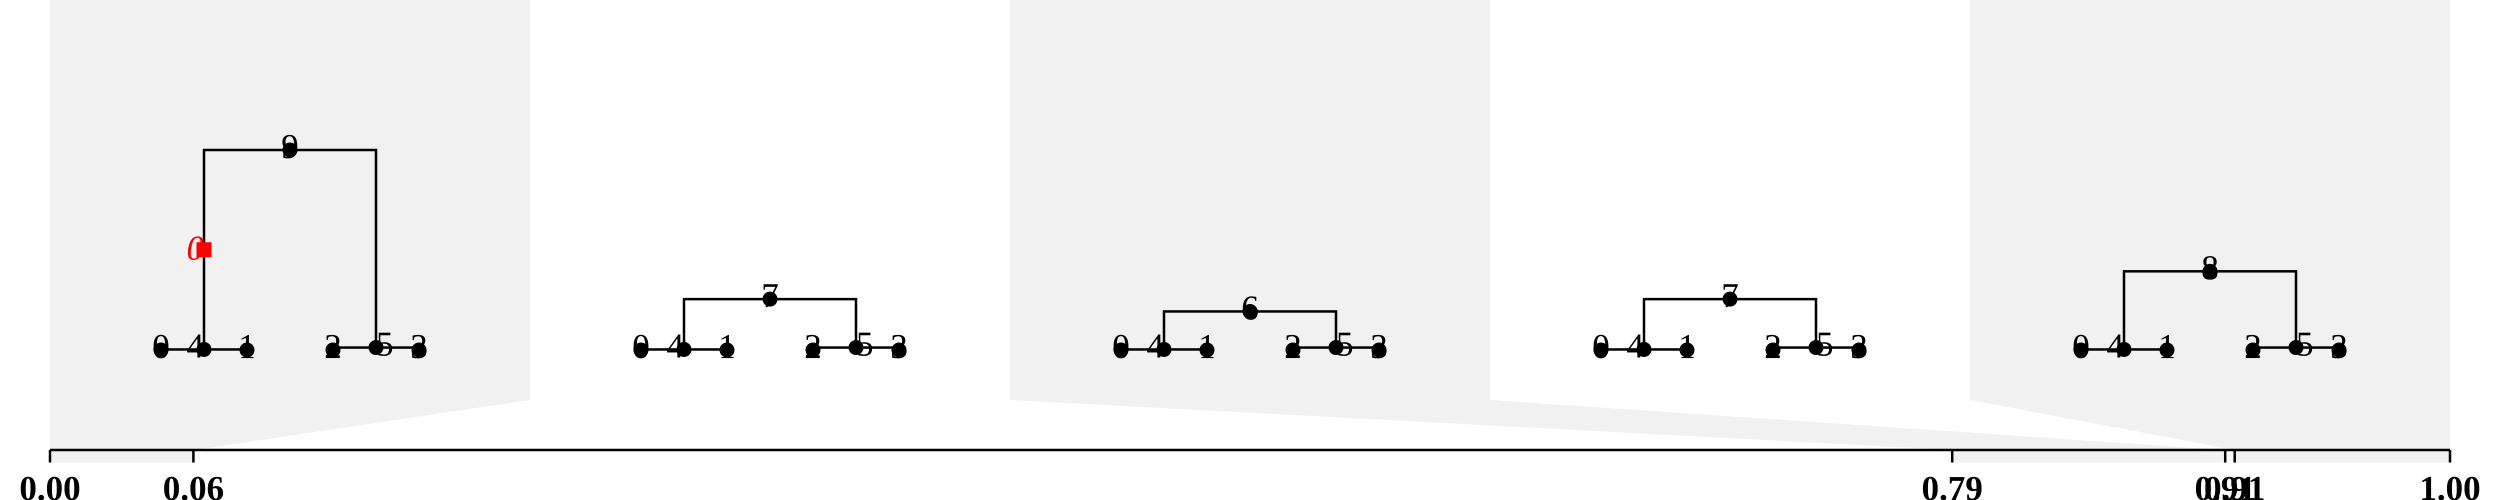
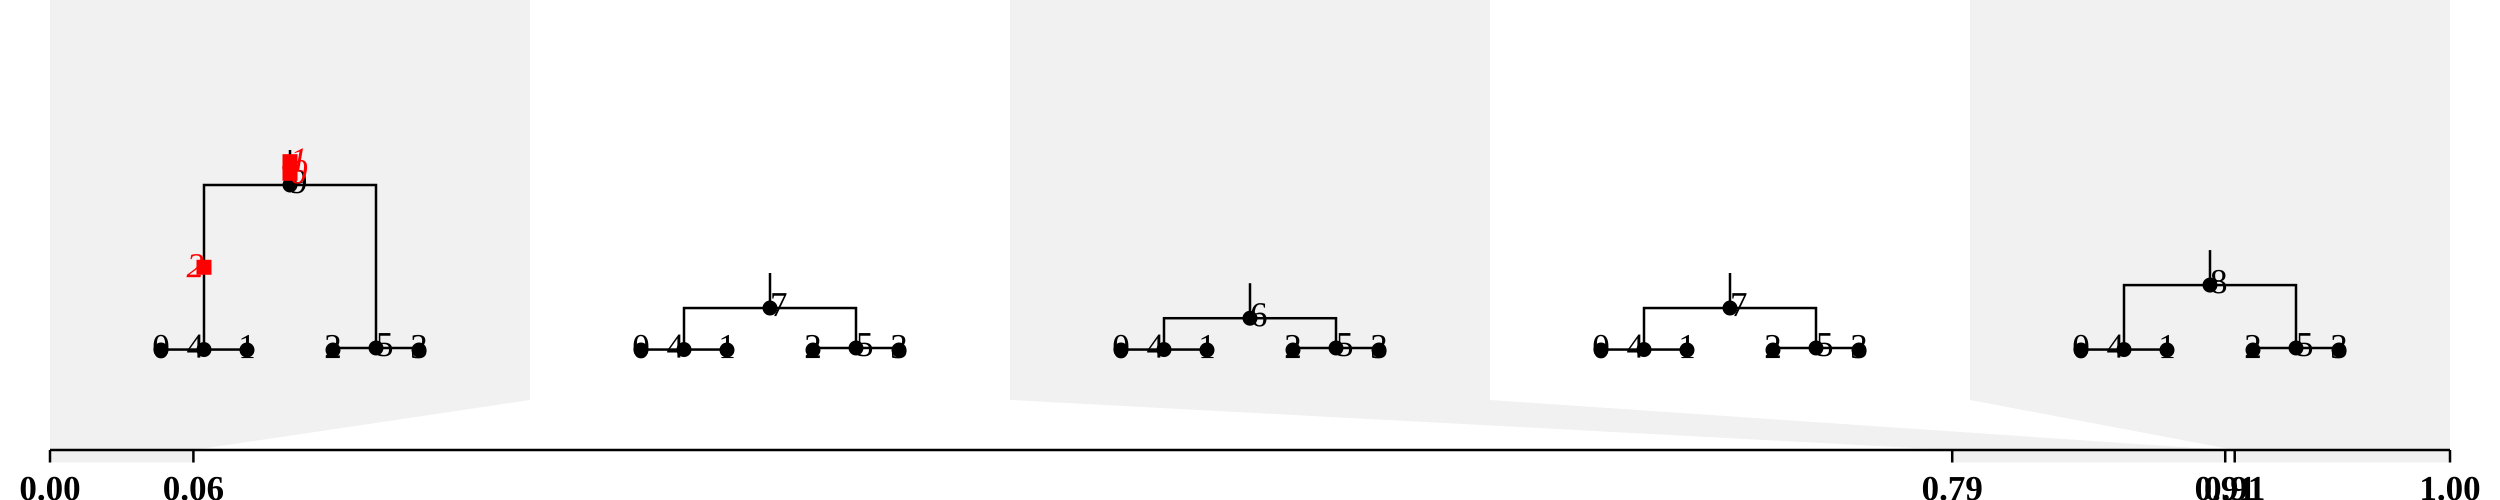
<svg xmlns="http://www.w3.org/2000/svg" baseProfile="full" height="200" id="XYZ" version="1.1" width="1000">
  <defs>
-     <style type="text/css">.axis {font-weight: bold}.tree, .axis {font-size: 14px; text-anchor:middle;}.edge {stroke: black; fill: none}.node &gt; circle {r: 3px; fill: black; stroke: none}.tree text {dominant-baseline: middle}.mut &gt; text.lft {transform: translateX(0.5em); text-anchor: start}.mut &gt; text.rgt {transform: translateX(-0.5em); text-anchor: end}.root &gt; text {transform: translateY(-0.8em)}.leaf &gt; text {transform: translateY(1em)}.node &gt; text.lft {transform: translate(0.5em, -0.5em); text-anchor: start}.node &gt; text.rgt {transform: translate(-0.5em, -0.5em); text-anchor: end}.mut {fill: red; font-style: italic}</style>
-     <style type="text/css">.edges {stroke: blue}</style>
+     <style type="text/css">
+ .axis {font-weight: bold}.tree, .axis {font-size: 14px; text-anchor:middle;}.tree .lab {dominant-baseline: middle}.edge {stroke: black; fill: none}.node &gt; .sym {r: 3px; fill: black; stroke: none}.node &gt; .lab {transform: translateY(-0.8em)}.node.leaf &gt; .lab {transform: translateY(1em)}.tree .lab.rgt {text-anchor: start}.tree .lab.lft {text-anchor: end}.mut &gt; .lab.rgt {transform: translateX(0.5em);}.mut &gt; .lab.lft {transform: translateX(-0.5em);}.node &gt; .lab.rgt {transform: translate(0.35em, -0.5em);}.node &gt; .lab.lft {transform: translate(-0.35em, -0.5em);}.mut &gt; .lab {fill: red; font-style: italic}.mut &gt; .sym {fill: red;}    </style>
+     <style type="text/css">
+ .edges {stroke: blue}    </style>
  </defs>
  <g class="tree-sequence">
    <g class="background">
      <polygon fill="#F1F1F1" points="20,185 20,180 20,160 20,0 212.0,0 212.0,160 77.362,180 77.362,185" />
      <polygon fill="#F1F1F1" points="780.883,185 780.883,180 404.0,160 404.0,0 596.0,0 596.0,160 890.091,180 890.091,185" />
      <polygon fill="#F1F1F1" points="893.883,185 893.883,180 788.0,160 788.0,0 980.0,0 980.0,160 980.0,180 980.0,185" />
    </g>
    <g class="trees">
-       <g class="tree t0" transform="translate(20 30)">
-         <g class="node n9 root" transform="translate(96.0 30.0)">
-           <g class="m0 node n4 p9 s0" transform="translate(-34.4 79.7847)">
-             <g class="leaf node n0 p4 sample" transform="translate(-17.2 0.215347)">
-               <path class="edge" d="M 0 0 V -0.215 H 17.2" />
-               <circle cx="0" cy="0" r="1" />
-               <text>0</text>
-             </g>
-             <g class="leaf node n1 p4 sample" transform="translate(17.2 0.215347)">
-               <path class="edge" d="M 0 0 V -0.215 H -17.2" />
-               <circle cx="0" cy="0" r="1" />
-               <text>1</text>
-             </g>
-             <path class="edge" d="M 0 0 V -79.785 H 34.4" />
-             <circle cx="0" cy="0" r="1" />
-             <text class="rgt">4</text>
-             <g class="mut m0 s0" transform="translate(0 -39.8923)">
-               <rect height="6" transform="translate(-3 -3)" width="6" x="0" y="0" />
-               <text class="rgt">0</text>
-             </g>
-           </g>
-           <g class="node n5 p9" transform="translate(34.4 79.0252)">
-             <g class="leaf node n2 p5 sample" transform="translate(-17.2 0.97482)">
-               <path class="edge" d="M 0 0 V -0.975 H 17.2" />
-               <circle cx="0" cy="0" r="1" />
-               <text>2</text>
-             </g>
-             <g class="leaf node n3 p5 sample" transform="translate(17.2 0.97482)">
-               <path class="edge" d="M 0 0 V -0.975 H -17.2" />
-               <circle cx="0" cy="0" r="1" />
-               <text>3</text>
-             </g>
-             <path class="edge" d="M 0 0 V -79.025 H -34.4" />
-             <circle cx="0" cy="0" r="1" />
-             <text class="lft">5</text>
-           </g>
-           <circle cx="0" cy="0" r="1" />
-           <text>9</text>
-         </g>
-       </g>
-       <g class="tree t1" transform="translate(212.0 30)">
-         <g class="node n7 root" transform="translate(96.0 89.6486)">
-           <g class="node n4 p7" transform="translate(-34.4 20.1361)">
-             <g class="leaf node n0 p4 sample" transform="translate(-17.2 0.215347)">
-               <path class="edge" d="M 0 0 V -0.215 H 17.2" />
-               <circle cx="0" cy="0" r="1" />
-               <text>0</text>
-             </g>
-             <g class="leaf node n1 p4 sample" transform="translate(17.2 0.215347)">
-               <path class="edge" d="M 0 0 V -0.215 H -17.2" />
-               <circle cx="0" cy="0" r="1" />
-               <text>1</text>
-             </g>
-             <path class="edge" d="M 0 0 V -20.136 H 34.4" />
-             <circle cx="0" cy="0" r="1" />
-             <text class="rgt">4</text>
-           </g>
-           <g class="node n5 p7" transform="translate(34.4 19.3766)">
-             <g class="leaf node n2 p5 sample" transform="translate(-17.2 0.97482)">
-               <path class="edge" d="M 0 0 V -0.975 H 17.2" />
-               <circle cx="0" cy="0" r="1" />
-               <text>2</text>
-             </g>
-             <g class="leaf node n3 p5 sample" transform="translate(17.2 0.97482)">
-               <path class="edge" d="M 0 0 V -0.975 H -17.2" />
-               <circle cx="0" cy="0" r="1" />
-               <text>3</text>
-             </g>
-             <path class="edge" d="M 0 0 V -19.377 H -34.4" />
-             <circle cx="0" cy="0" r="1" />
-             <text class="lft">5</text>
-           </g>
-           <circle cx="0" cy="0" r="1" />
-           <text>7</text>
-         </g>
-       </g>
-       <g class="tree t2" transform="translate(404.0 30)">
-         <g class="node n6 root" transform="translate(96.0 94.5863)">
-           <g class="node n4 p6" transform="translate(-34.4 15.1984)">
-             <g class="leaf node n0 p4 sample" transform="translate(-17.2 0.215347)">
-               <path class="edge" d="M 0 0 V -0.215 H 17.2" />
-               <circle cx="0" cy="0" r="1" />
-               <text>0</text>
-             </g>
-             <g class="leaf node n1 p4 sample" transform="translate(17.2 0.215347)">
-               <path class="edge" d="M 0 0 V -0.215 H -17.2" />
-               <circle cx="0" cy="0" r="1" />
-               <text>1</text>
-             </g>
-             <path class="edge" d="M 0 0 V -15.198 H 34.4" />
-             <circle cx="0" cy="0" r="1" />
-             <text class="rgt">4</text>
-           </g>
-           <g class="node n5 p6" transform="translate(34.4 14.4389)">
-             <g class="leaf node n2 p5 sample" transform="translate(-17.2 0.97482)">
-               <path class="edge" d="M 0 0 V -0.975 H 17.2" />
-               <circle cx="0" cy="0" r="1" />
-               <text>2</text>
-             </g>
-             <g class="leaf node n3 p5 sample" transform="translate(17.2 0.97482)">
-               <path class="edge" d="M 0 0 V -0.975 H -17.2" />
-               <circle cx="0" cy="0" r="1" />
-               <text>3</text>
-             </g>
-             <path class="edge" d="M 0 0 V -14.439 H -34.4" />
-             <circle cx="0" cy="0" r="1" />
-             <text class="lft">5</text>
-           </g>
-           <circle cx="0" cy="0" r="1" />
-           <text>6</text>
-         </g>
-       </g>
-       <g class="tree t3" transform="translate(596.0 30)">
-         <g class="node n7 root" transform="translate(96.0 89.6486)">
-           <g class="node n4 p7" transform="translate(-34.4 20.1361)">
-             <g class="leaf node n0 p4 sample" transform="translate(-17.2 0.215347)">
-               <path class="edge" d="M 0 0 V -0.215 H 17.2" />
-               <circle cx="0" cy="0" r="1" />
-               <text>0</text>
-             </g>
-             <g class="leaf node n1 p4 sample" transform="translate(17.2 0.215347)">
-               <path class="edge" d="M 0 0 V -0.215 H -17.2" />
-               <circle cx="0" cy="0" r="1" />
-               <text>1</text>
-             </g>
-             <path class="edge" d="M 0 0 V -20.136 H 34.4" />
-             <circle cx="0" cy="0" r="1" />
-             <text class="rgt">4</text>
-           </g>
-           <g class="node n5 p7" transform="translate(34.4 19.3766)">
-             <g class="leaf node n2 p5 sample" transform="translate(-17.2 0.97482)">
-               <path class="edge" d="M 0 0 V -0.975 H 17.2" />
-               <circle cx="0" cy="0" r="1" />
-               <text>2</text>
-             </g>
-             <g class="leaf node n3 p5 sample" transform="translate(17.2 0.97482)">
-               <path class="edge" d="M 0 0 V -0.975 H -17.2" />
-               <circle cx="0" cy="0" r="1" />
-               <text>3</text>
-             </g>
-             <path class="edge" d="M 0 0 V -19.377 H -34.4" />
-             <circle cx="0" cy="0" r="1" />
-             <text class="lft">5</text>
-           </g>
-           <circle cx="0" cy="0" r="1" />
-           <text>7</text>
-         </g>
-       </g>
-       <g class="tree t4" transform="translate(788.0 30)">
-         <g class="node n8 root" transform="translate(96.0 78.5277)">
-           <g class="node n4 p8" transform="translate(-34.4 31.2569)">
-             <g class="leaf node n0 p4 sample" transform="translate(-17.2 0.215347)">
-               <path class="edge" d="M 0 0 V -0.215 H 17.2" />
-               <circle cx="0" cy="0" r="1" />
-               <text>0</text>
-             </g>
-             <g class="leaf node n1 p4 sample" transform="translate(17.2 0.215347)">
-               <path class="edge" d="M 0 0 V -0.215 H -17.2" />
-               <circle cx="0" cy="0" r="1" />
-               <text>1</text>
-             </g>
-             <path class="edge" d="M 0 0 V -31.257 H 34.4" />
-             <circle cx="0" cy="0" r="1" />
-             <text class="rgt">4</text>
-           </g>
-           <g class="node n5 p8" transform="translate(34.4 30.4974)">
-             <g class="leaf node n2 p5 sample" transform="translate(-17.2 0.97482)">
-               <path class="edge" d="M 0 0 V -0.975 H 17.2" />
-               <circle cx="0" cy="0" r="1" />
-               <text>2</text>
-             </g>
-             <g class="leaf node n3 p5 sample" transform="translate(17.2 0.97482)">
-               <path class="edge" d="M 0 0 V -0.975 H -17.2" />
-               <circle cx="0" cy="0" r="1" />
-               <text>3</text>
-             </g>
-             <path class="edge" d="M 0 0 V -30.497 H -34.4" />
-             <circle cx="0" cy="0" r="1" />
-             <text class="lft">5</text>
-           </g>
-           <circle cx="0" cy="0" r="1" />
-           <text>8</text>
+       <g class="treebox t0" transform="translate(20 30)">
+         <g class="tree t0">
+           <g class="n9 root mut m1 s0" transform="translate(96.0 34.6667)">
+             <g class="n9 root mut m0 s0" transform="translate(0 4.66667)">
+               <g class="n9 root node p0" transform="translate(0 4.66667)">
+                 <g class="n4 a9 mut m2 s0" transform="translate(-34.4 32.9112)">
+                   <g class="n4 a9 node p0" transform="translate(0 32.9112)">
+                     <g class="n0 a4 node p0 sample leaf" transform="translate(-17.2 0.177661)">
+                       <path class="edge" d="M 0 0 V -0.178 H 17.2" />
+                       <circle class="sym" cx="0" cy="0" r="1" />
+                       <text class="lab">0</text>
+                     </g>
+                     <g class="n1 a4 node p0 sample leaf" transform="translate(17.2 0.177661)">
+                       <path class="edge" d="M 0 0 V -0.178 H -17.2" />
+                       <circle class="sym" cx="0" cy="0" r="1" />
+                       <text class="lab">1</text>
+                     </g>
+                     <path class="edge" d="M 0 0 V -32.911" />
+                     <circle class="sym" cx="0" cy="0" r="1" />
+                     <text class="lab lft">4</text>
+                   </g>
+                   <path class="edge" d="M 0 0 V -32.911 H 34.4" />
+                   <rect class="sym" height="6" transform="translate(-3 -3)" width="6" x="0" y="0" />
+                   <text class="lab lft">2</text>
+                 </g>
+                 <g class="n5 a9 node p0" transform="translate(34.4 65.1958)">
+                   <g class="n2 a5 node p0 sample leaf" transform="translate(-17.2 0.804227)">
+                     <path class="edge" d="M 0 0 V -0.804 H 17.2" />
+                     <circle class="sym" cx="0" cy="0" r="1" />
+                     <text class="lab">2</text>
+                   </g>
+                   <g class="n3 a5 node p0 sample leaf" transform="translate(17.2 0.804227)">
+                     <path class="edge" d="M 0 0 V -0.804 H -17.2" />
+                     <circle class="sym" cx="0" cy="0" r="1" />
+                     <text class="lab">3</text>
+                   </g>
+                   <path class="edge" d="M 0 0 V -65.196 H -34.4" />
+                   <circle class="sym" cx="0" cy="0" r="1" />
+                   <text class="lab rgt">5</text>
+                 </g>
+                 <path class="edge" d="M 0 0 V -4.667" />
+                 <circle class="sym" cx="0" cy="0" r="1" />
+                 <text class="lab rgt">9</text>
+               </g>
+               <path class="edge" d="M 0 0 V -4.667" />
+               <rect class="sym" height="6" transform="translate(-3 -3)" width="6" x="0" y="0" />
+               <text class="lab rgt">0</text>
+             </g>
+             <path class="edge" d="M 0 0 V -4.667" />
+             <rect class="sym" height="6" transform="translate(-3 -3)" width="6" x="0" y="0" />
+             <text class="lab rgt">1</text>
+           </g>
+         </g>
+       </g>
+       <g class="treebox t1" transform="translate(212.0 30)">
+         <g class="tree t1">
+           <g class="n7 root node p0" transform="translate(96.0 93.2101)">
+             <g class="n4 a7 node p0" transform="translate(-34.4 16.6123)">
+               <g class="n0 a4 node p0 sample leaf" transform="translate(-17.2 0.177661)">
+                 <path class="edge" d="M 0 0 V -0.178 H 17.2" />
+                 <circle class="sym" cx="0" cy="0" r="1" />
+                 <text class="lab">0</text>
+               </g>
+               <g class="n1 a4 node p0 sample leaf" transform="translate(17.2 0.177661)">
+                 <path class="edge" d="M 0 0 V -0.178 H -17.2" />
+                 <circle class="sym" cx="0" cy="0" r="1" />
+                 <text class="lab">1</text>
+               </g>
+               <path class="edge" d="M 0 0 V -16.612 H 34.4" />
+               <circle class="sym" cx="0" cy="0" r="1" />
+               <text class="lab lft">4</text>
+             </g>
+             <g class="n5 a7 node p0" transform="translate(34.4 15.9857)">
+               <g class="n2 a5 node p0 sample leaf" transform="translate(-17.2 0.804227)">
+                 <path class="edge" d="M 0 0 V -0.804 H 17.2" />
+                 <circle class="sym" cx="0" cy="0" r="1" />
+                 <text class="lab">2</text>
+               </g>
+               <g class="n3 a5 node p0 sample leaf" transform="translate(17.2 0.804227)">
+                 <path class="edge" d="M 0 0 V -0.804 H -17.2" />
+                 <circle class="sym" cx="0" cy="0" r="1" />
+                 <text class="lab">3</text>
+               </g>
+               <path class="edge" d="M 0 0 V -15.986 H -34.4" />
+               <circle class="sym" cx="0" cy="0" r="1" />
+               <text class="lab rgt">5</text>
+             </g>
+             <path class="edge" d="M 0 0 V -14.0" />
+             <circle class="sym" cx="0" cy="0" r="1" />
+             <text class="lab rgt">7</text>
+           </g>
+         </g>
+       </g>
+       <g class="treebox t2" transform="translate(404.0 30)">
+         <g class="tree t2">
+           <g class="n6 root node p0" transform="translate(96.0 97.2837)">
+             <g class="n4 a6 node p0" transform="translate(-34.4 12.5387)">
+               <g class="n0 a4 node p0 sample leaf" transform="translate(-17.2 0.177661)">
+                 <path class="edge" d="M 0 0 V -0.178 H 17.2" />
+                 <circle class="sym" cx="0" cy="0" r="1" />
+                 <text class="lab">0</text>
+               </g>
+               <g class="n1 a4 node p0 sample leaf" transform="translate(17.2 0.177661)">
+                 <path class="edge" d="M 0 0 V -0.178 H -17.2" />
+                 <circle class="sym" cx="0" cy="0" r="1" />
+                 <text class="lab">1</text>
+               </g>
+               <path class="edge" d="M 0 0 V -12.539 H 34.4" />
+               <circle class="sym" cx="0" cy="0" r="1" />
+               <text class="lab lft">4</text>
+             </g>
+             <g class="n5 a6 node p0" transform="translate(34.4 11.9121)">
+               <g class="n2 a5 node p0 sample leaf" transform="translate(-17.2 0.804227)">
+                 <path class="edge" d="M 0 0 V -0.804 H 17.2" />
+                 <circle class="sym" cx="0" cy="0" r="1" />
+                 <text class="lab">2</text>
+               </g>
+               <g class="n3 a5 node p0 sample leaf" transform="translate(17.2 0.804227)">
+                 <path class="edge" d="M 0 0 V -0.804 H -17.2" />
+                 <circle class="sym" cx="0" cy="0" r="1" />
+                 <text class="lab">3</text>
+               </g>
+               <path class="edge" d="M 0 0 V -11.912 H -34.4" />
+               <circle class="sym" cx="0" cy="0" r="1" />
+               <text class="lab rgt">5</text>
+             </g>
+             <path class="edge" d="M 0 0 V -14.0" />
+             <circle class="sym" cx="0" cy="0" r="1" />
+             <text class="lab rgt">6</text>
+           </g>
+         </g>
+       </g>
+       <g class="treebox t3" transform="translate(596.0 30)">
+         <g class="tree t3">
+           <g class="n7 root node p0" transform="translate(96.0 93.2101)">
+             <g class="n4 a7 node p0" transform="translate(-34.4 16.6123)">
+               <g class="n0 a4 node p0 sample leaf" transform="translate(-17.2 0.177661)">
+                 <path class="edge" d="M 0 0 V -0.178 H 17.2" />
+                 <circle class="sym" cx="0" cy="0" r="1" />
+                 <text class="lab">0</text>
+               </g>
+               <g class="n1 a4 node p0 sample leaf" transform="translate(17.2 0.177661)">
+                 <path class="edge" d="M 0 0 V -0.178 H -17.2" />
+                 <circle class="sym" cx="0" cy="0" r="1" />
+                 <text class="lab">1</text>
+               </g>
+               <path class="edge" d="M 0 0 V -16.612 H 34.4" />
+               <circle class="sym" cx="0" cy="0" r="1" />
+               <text class="lab lft">4</text>
+             </g>
+             <g class="n5 a7 node p0" transform="translate(34.4 15.9857)">
+               <g class="n2 a5 node p0 sample leaf" transform="translate(-17.2 0.804227)">
+                 <path class="edge" d="M 0 0 V -0.804 H 17.2" />
+                 <circle class="sym" cx="0" cy="0" r="1" />
+                 <text class="lab">2</text>
+               </g>
+               <g class="n3 a5 node p0 sample leaf" transform="translate(17.2 0.804227)">
+                 <path class="edge" d="M 0 0 V -0.804 H -17.2" />
+                 <circle class="sym" cx="0" cy="0" r="1" />
+                 <text class="lab">3</text>
+               </g>
+               <path class="edge" d="M 0 0 V -15.986 H -34.4" />
+               <circle class="sym" cx="0" cy="0" r="1" />
+               <text class="lab rgt">5</text>
+             </g>
+             <path class="edge" d="M 0 0 V -14.0" />
+             <circle class="sym" cx="0" cy="0" r="1" />
+             <text class="lab rgt">7</text>
+           </g>
+         </g>
+       </g>
+       <g class="treebox t4" transform="translate(788.0 30)">
+         <g class="tree t4">
+           <g class="n8 root node p0" transform="translate(96.0 84.0354)">
+             <g class="n4 a8 node p0" transform="translate(-34.4 25.7869)">
+               <g class="n0 a4 node p0 sample leaf" transform="translate(-17.2 0.177661)">
+                 <path class="edge" d="M 0 0 V -0.178 H 17.2" />
+                 <circle class="sym" cx="0" cy="0" r="1" />
+                 <text class="lab">0</text>
+               </g>
+               <g class="n1 a4 node p0 sample leaf" transform="translate(17.2 0.177661)">
+                 <path class="edge" d="M 0 0 V -0.178 H -17.2" />
+                 <circle class="sym" cx="0" cy="0" r="1" />
+                 <text class="lab">1</text>
+               </g>
+               <path class="edge" d="M 0 0 V -25.787 H 34.4" />
+               <circle class="sym" cx="0" cy="0" r="1" />
+               <text class="lab lft">4</text>
+             </g>
+             <g class="n5 a8 node p0" transform="translate(34.4 25.1604)">
+               <g class="n2 a5 node p0 sample leaf" transform="translate(-17.2 0.804227)">
+                 <path class="edge" d="M 0 0 V -0.804 H 17.2" />
+                 <circle class="sym" cx="0" cy="0" r="1" />
+                 <text class="lab">2</text>
+               </g>
+               <g class="n3 a5 node p0 sample leaf" transform="translate(17.2 0.804227)">
+                 <path class="edge" d="M 0 0 V -0.804 H -17.2" />
+                 <circle class="sym" cx="0" cy="0" r="1" />
+                 <text class="lab">3</text>
+               </g>
+               <path class="edge" d="M 0 0 V -25.16 H -34.4" />
+               <circle class="sym" cx="0" cy="0" r="1" />
+               <text class="lab rgt">5</text>
+             </g>
+             <path class="edge" d="M 0 0 V -14.0" />
+             <circle class="sym" cx="0" cy="0" r="1" />
+             <text class="lab rgt">8</text>
+           </g>
        </g>
      </g>
    </g>
    <g class="axis">
      <line stroke="black" x1="20" x2="980" y1="180" y2="180" />
      <line stroke="black" x1="20" x2="20" y1="180" y2="185" />
      <g transform="translate(20, 200)">
        <text font-size="14" font-weight="bold" text-anchor="middle">0.00</text>
      </g>
      <line stroke="black" x1="77.362" x2="77.362" y1="180" y2="185" />
      <g transform="translate(77.3623, 200)">
        <text font-size="14" font-weight="bold" text-anchor="middle">0.06</text>
      </g>
      <line stroke="black" x1="780.883" x2="780.883" y1="180" y2="185" />
      <g transform="translate(780.883, 200)">
        <text font-size="14" font-weight="bold" text-anchor="middle">0.79</text>
      </g>
      <line stroke="black" x1="890.091" x2="890.091" y1="180" y2="185" />
      <g transform="translate(890.091, 200)">
        <text font-size="14" font-weight="bold" text-anchor="middle">0.91</text>
      </g>
      <line stroke="black" x1="893.883" x2="893.883" y1="180" y2="185" />
      <g transform="translate(893.883, 200)">
        <text font-size="14" font-weight="bold" text-anchor="middle">0.91</text>
      </g>
      <line stroke="black" x1="980.0" x2="980.0" y1="180" y2="185" />
      <g transform="translate(980.0, 200)">
        <text font-size="14" font-weight="bold" text-anchor="middle">1.00</text>
      </g>
    </g>
  </g>
</svg>
